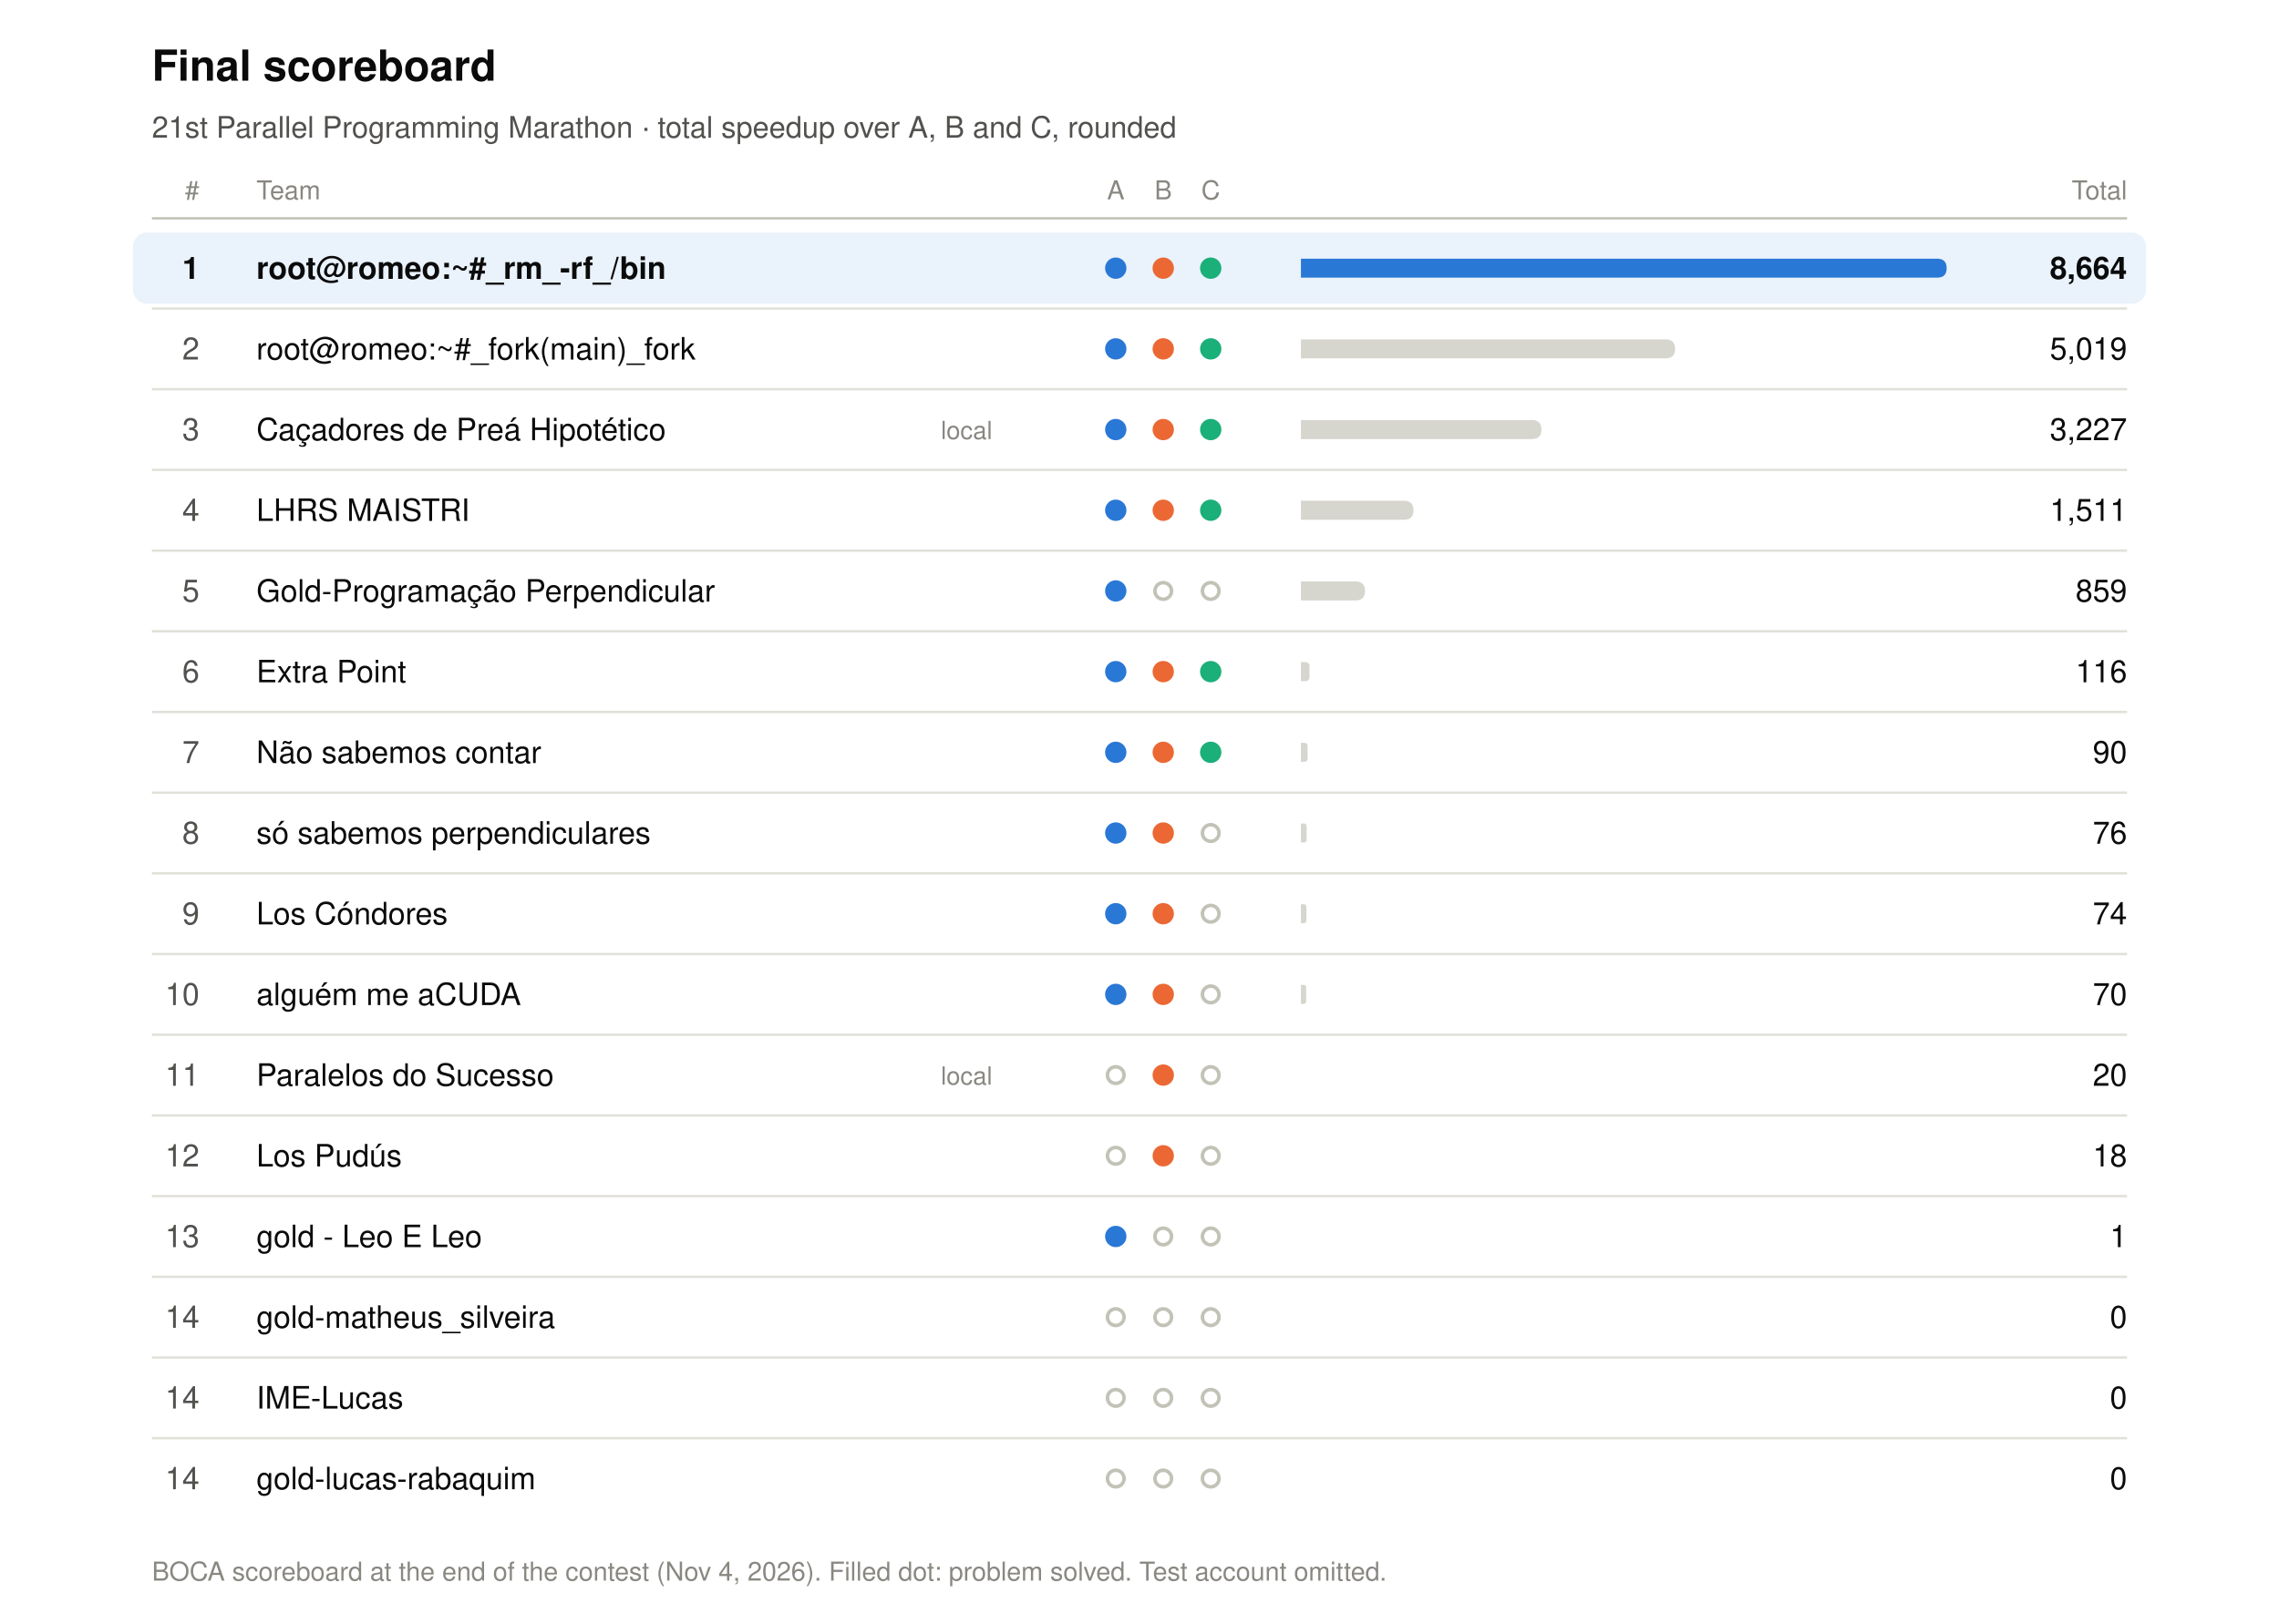
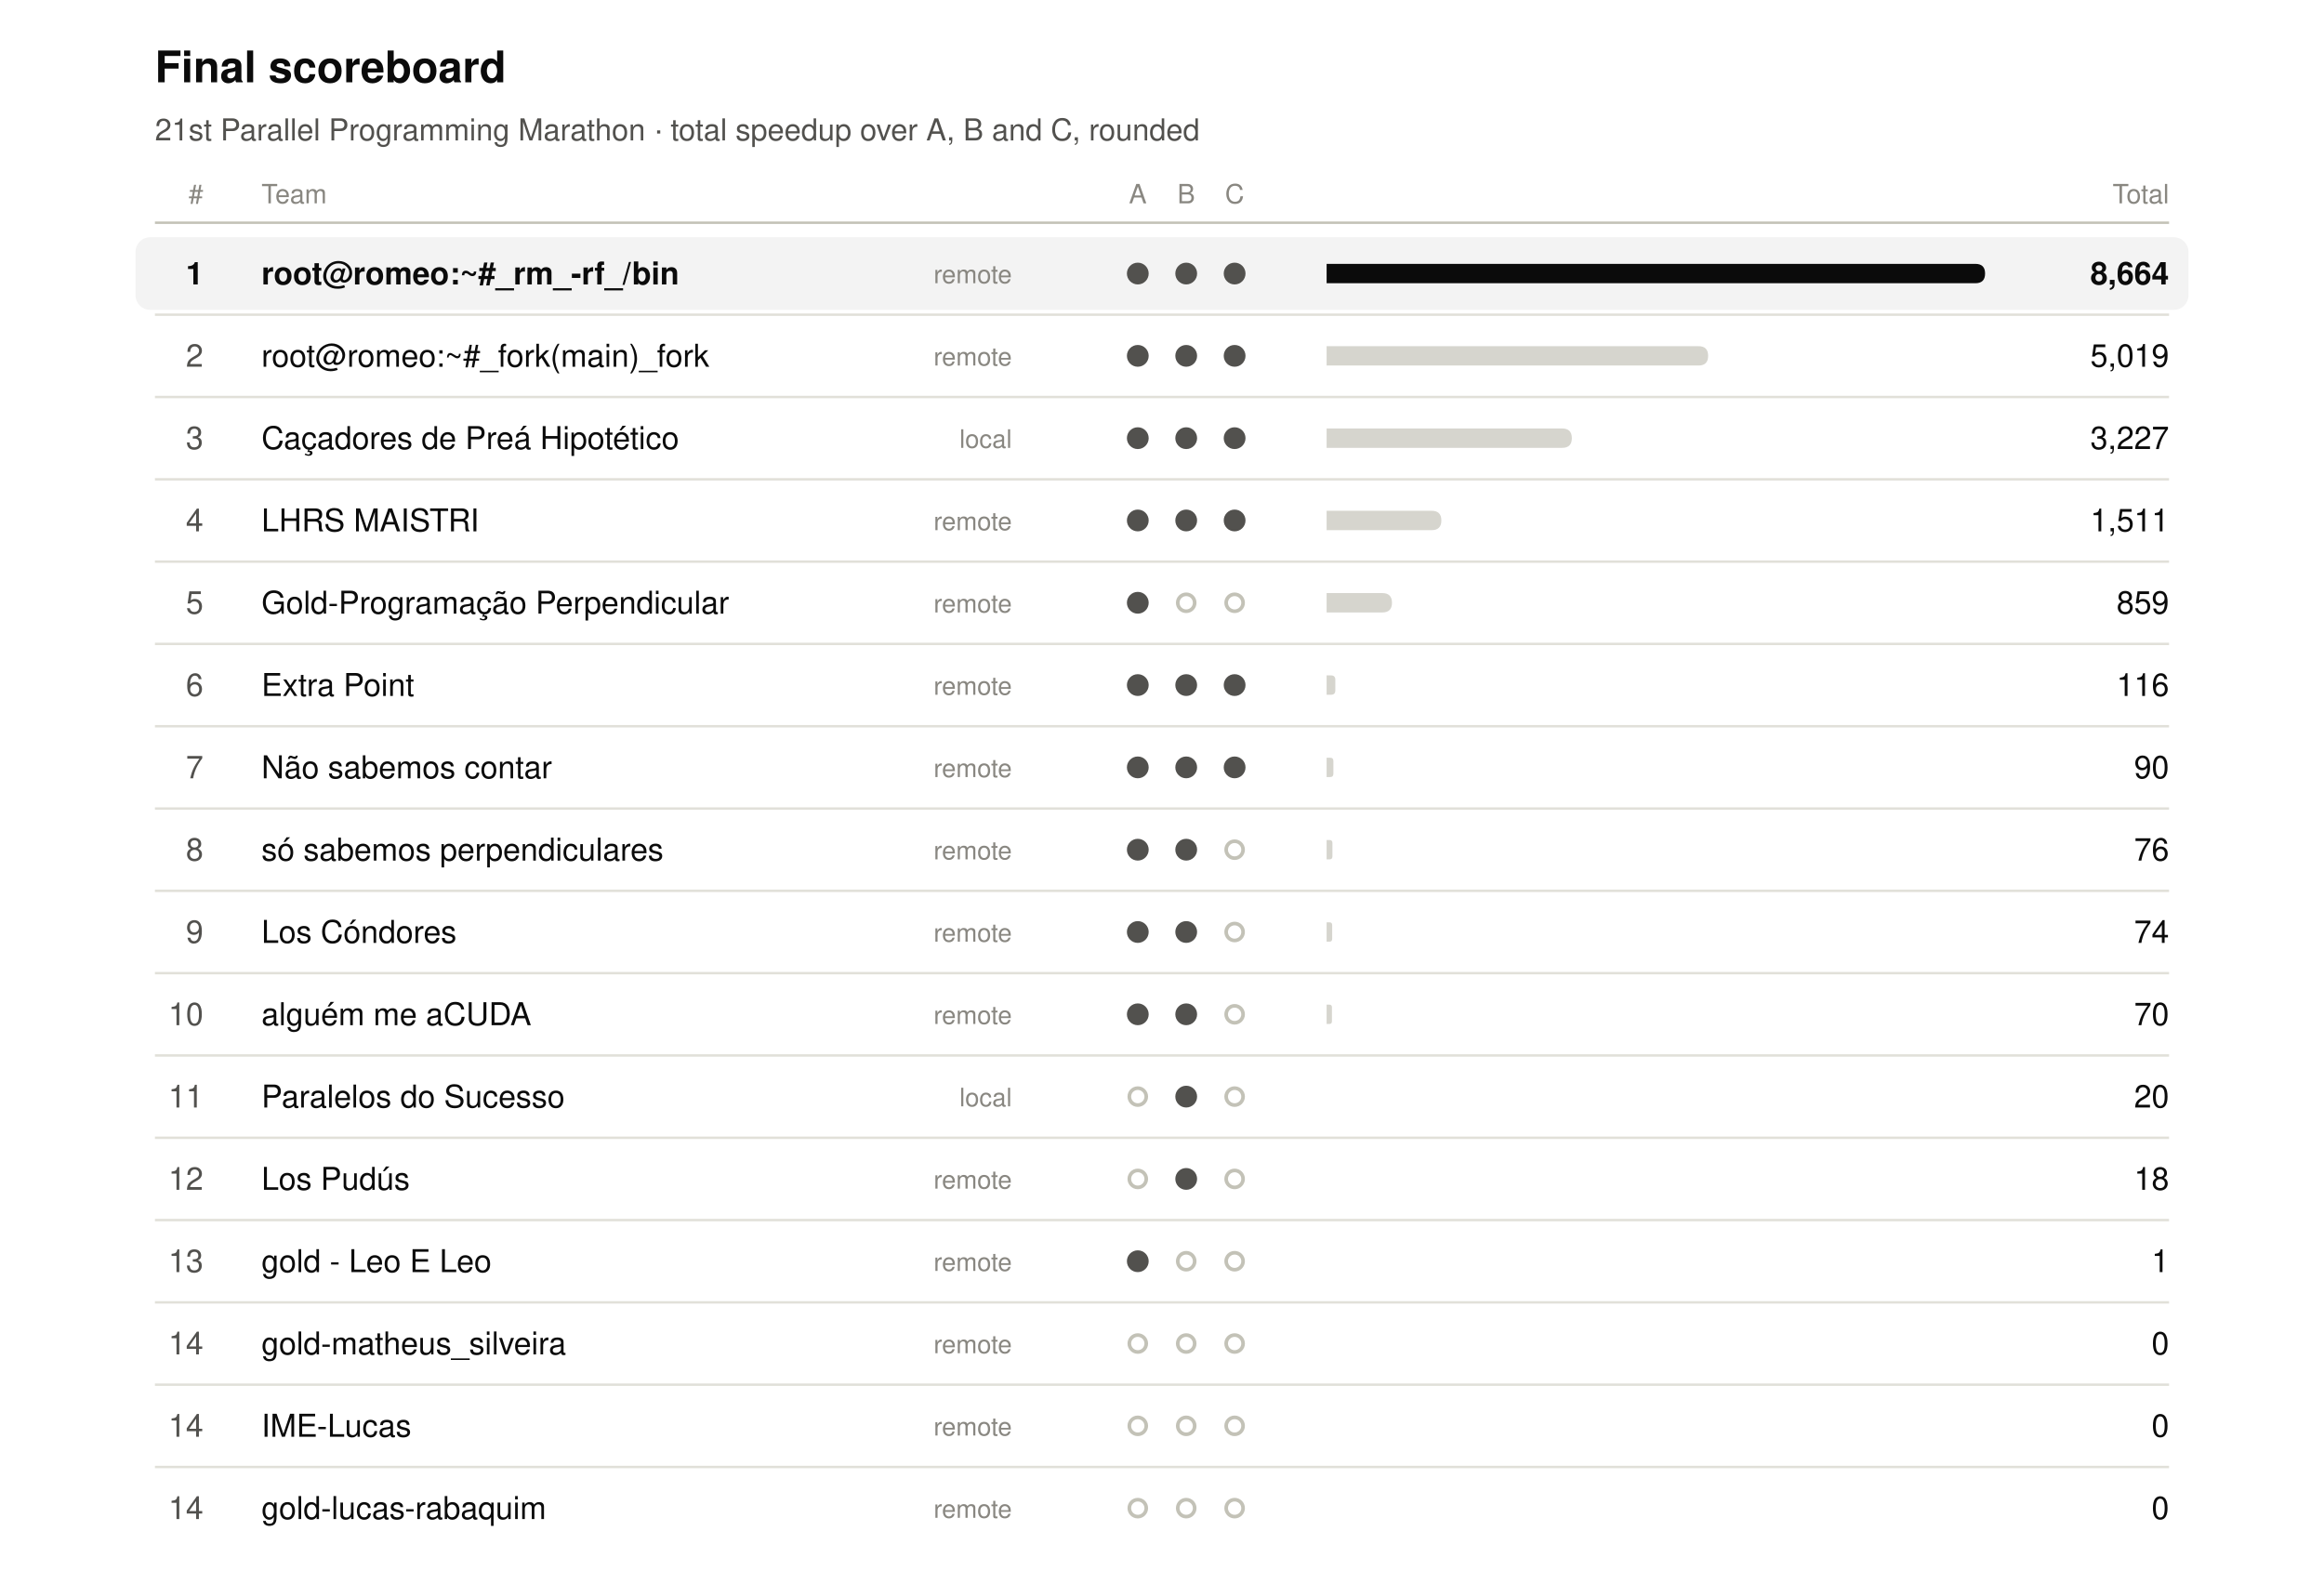
- <svg xmlns="http://www.w3.org/2000/svg" width="960" height="684" viewBox="0 0 960 684" font-family="system-ui, -apple-system, &quot;Segoe UI&quot;, Helvetica, Arial, sans-serif" role="img" aria-label="Final BOCA scoreboard">
+ <svg xmlns="http://www.w3.org/2000/svg" width="960" height="654" viewBox="0 0 960 654" font-family="system-ui, -apple-system, &quot;Segoe UI&quot;, Helvetica, Arial, sans-serif" role="img" aria-label="Final BOCA scoreboard">
  <text x="64" y="34" font-size="18" font-weight="600" fill="#0b0b0b">Final scoreboard</text>
  <text x="64" y="58" font-size="12.5" fill="#52514e">21st Parallel Programming Marathon · total speedup over A, B and C, rounded</text>
  <text x="84" y="84" font-size="11" fill="#898781" text-anchor="end">#</text>
  <text x="108" y="84" font-size="11" fill="#898781">Team</text>
  <text x="470" y="84" font-size="11" fill="#898781" text-anchor="middle">A</text>
  <text x="490" y="84" font-size="11" fill="#898781" text-anchor="middle">B</text>
  <text x="510" y="84" font-size="11" fill="#898781" text-anchor="middle">C</text>
  <text x="896" y="84" font-size="11" fill="#898781" text-anchor="end">Total</text>
  <line x1="64" x2="896" y1="92" y2="92" stroke="#c3c2b7" stroke-width="1" />
-   <rect x="56" y="98" width="848" height="30" rx="6" fill="#2a78d6" fill-opacity="0.10" />
+   <rect x="56" y="98" width="848" height="30" rx="6" fill="#0b0b0b" fill-opacity="0.05" />
  <text x="84" y="117.5" font-size="13" font-weight="600" fill="#0b0b0b" text-anchor="end" style="font-variant-numeric: tabular-nums">1</text>
  <text x="108" y="117.5" font-size="13" font-weight="600" fill="#0b0b0b">root@romeo:~#_rm_-rf_/bin</text>
-   <circle cx="470" cy="113.0" r="4.5" fill="#2a78d6" />
-   <circle cx="490" cy="113.0" r="4.5" fill="#eb6834" />
-   <circle cx="510" cy="113.0" r="4.5" fill="#1baf7a" />
-   <path d="M548,109.0 H816.0 Q820.0,109.0 820.0,113.0 V113.0 Q820.0,117.0 816.0,117.0 H548 Z" fill="#2a78d6" />
+   <text x="418" y="117.0" font-size="10.5" fill="#898781" text-anchor="end">remote</text>
+   <circle cx="470" cy="113.0" r="4.5" fill="#52514e" />
+   <circle cx="490" cy="113.0" r="4.5" fill="#52514e" />
+   <circle cx="510" cy="113.0" r="4.5" fill="#52514e" />
+   <path d="M548,109.0 H816.0 Q820.0,109.0 820.0,113.0 V113.0 Q820.0,117.0 816.0,117.0 H548 Z" fill="#0b0b0b" />
  <text x="896" y="117.5" font-size="13" font-weight="600" fill="#0b0b0b" text-anchor="end" style="font-variant-numeric: tabular-nums">8,664</text>
  <line x1="64" x2="896" y1="130" y2="130" stroke="#e1e0d9" stroke-width="1" />
  <text x="84" y="151.5" font-size="13" fill="#52514e" text-anchor="end" style="font-variant-numeric: tabular-nums">2</text>
  <text x="108" y="151.5" font-size="13" fill="#0b0b0b">root@romeo:~#_fork(main)_fork</text>
-   <circle cx="470" cy="147.0" r="4.5" fill="#2a78d6" />
-   <circle cx="490" cy="147.0" r="4.5" fill="#eb6834" />
-   <circle cx="510" cy="147.0" r="4.5" fill="#1baf7a" />
+   <text x="418" y="151.0" font-size="10.5" fill="#898781" text-anchor="end">remote</text>
+   <circle cx="470" cy="147.0" r="4.5" fill="#52514e" />
+   <circle cx="490" cy="147.0" r="4.5" fill="#52514e" />
+   <circle cx="510" cy="147.0" r="4.5" fill="#52514e" />
  <path d="M548,143.0 H701.6 Q705.6,143.0 705.6,147.0 V147.0 Q705.6,151.0 701.6,151.0 H548 Z" fill="#d6d5ce" />
  <text x="896" y="151.5" font-size="13" fill="#0b0b0b" text-anchor="end" style="font-variant-numeric: tabular-nums">5,019</text>
  <line x1="64" x2="896" y1="164" y2="164" stroke="#e1e0d9" stroke-width="1" />
  <text x="84" y="185.5" font-size="13" fill="#52514e" text-anchor="end" style="font-variant-numeric: tabular-nums">3</text>
  <text x="108" y="185.5" font-size="13" fill="#0b0b0b">Caçadores de Preá Hipotético</text>
  <text x="418" y="185.0" font-size="10.5" fill="#898781" text-anchor="end">local</text>
-   <circle cx="470" cy="181.0" r="4.5" fill="#2a78d6" />
-   <circle cx="490" cy="181.0" r="4.5" fill="#eb6834" />
-   <circle cx="510" cy="181.0" r="4.5" fill="#1baf7a" />
+   <circle cx="470" cy="181.0" r="4.5" fill="#52514e" />
+   <circle cx="490" cy="181.0" r="4.5" fill="#52514e" />
+   <circle cx="510" cy="181.0" r="4.5" fill="#52514e" />
  <path d="M548,177.0 H645.3 Q649.3,177.0 649.3,181.0 V181.0 Q649.3,185.0 645.3,185.0 H548 Z" fill="#d6d5ce" />
  <text x="896" y="185.5" font-size="13" fill="#0b0b0b" text-anchor="end" style="font-variant-numeric: tabular-nums">3,227</text>
  <line x1="64" x2="896" y1="198" y2="198" stroke="#e1e0d9" stroke-width="1" />
  <text x="84" y="219.5" font-size="13" fill="#52514e" text-anchor="end" style="font-variant-numeric: tabular-nums">4</text>
  <text x="108" y="219.5" font-size="13" fill="#0b0b0b">LHRS MAISTRI</text>
-   <circle cx="470" cy="215.0" r="4.5" fill="#2a78d6" />
-   <circle cx="490" cy="215.0" r="4.5" fill="#eb6834" />
-   <circle cx="510" cy="215.0" r="4.5" fill="#1baf7a" />
+   <text x="418" y="219.0" font-size="10.5" fill="#898781" text-anchor="end">remote</text>
+   <circle cx="470" cy="215.0" r="4.5" fill="#52514e" />
+   <circle cx="490" cy="215.0" r="4.5" fill="#52514e" />
+   <circle cx="510" cy="215.0" r="4.5" fill="#52514e" />
  <path d="M548,211.0 H591.4 Q595.4,211.0 595.4,215.0 V215.0 Q595.4,219.0 591.4,219.0 H548 Z" fill="#d6d5ce" />
  <text x="896" y="219.5" font-size="13" fill="#0b0b0b" text-anchor="end" style="font-variant-numeric: tabular-nums">1,511</text>
  <line x1="64" x2="896" y1="232" y2="232" stroke="#e1e0d9" stroke-width="1" />
  <text x="84" y="253.5" font-size="13" fill="#52514e" text-anchor="end" style="font-variant-numeric: tabular-nums">5</text>
  <text x="108" y="253.5" font-size="13" fill="#0b0b0b">Gold-Programação Perpendicular</text>
-   <circle cx="470" cy="249.0" r="4.5" fill="#2a78d6" />
+   <text x="418" y="253.0" font-size="10.5" fill="#898781" text-anchor="end">remote</text>
+   <circle cx="470" cy="249.0" r="4.5" fill="#52514e" />
  <circle cx="490" cy="249.0" r="3.5" fill="none" stroke="#c3c2b7" stroke-width="1.5" />
  <circle cx="510" cy="249.0" r="3.5" fill="none" stroke="#c3c2b7" stroke-width="1.5" />
  <path d="M548,245.0 H571.0 Q575.0,245.0 575.0,249.0 V249.0 Q575.0,253.0 571.0,253.0 H548 Z" fill="#d6d5ce" />
  <text x="896" y="253.5" font-size="13" fill="#0b0b0b" text-anchor="end" style="font-variant-numeric: tabular-nums">859</text>
  <line x1="64" x2="896" y1="266" y2="266" stroke="#e1e0d9" stroke-width="1" />
  <text x="84" y="287.5" font-size="13" fill="#52514e" text-anchor="end" style="font-variant-numeric: tabular-nums">6</text>
  <text x="108" y="287.5" font-size="13" fill="#0b0b0b">Extra Point</text>
-   <circle cx="470" cy="283.0" r="4.5" fill="#2a78d6" />
-   <circle cx="490" cy="283.0" r="4.5" fill="#eb6834" />
-   <circle cx="510" cy="283.0" r="4.5" fill="#1baf7a" />
+   <text x="418" y="287.0" font-size="10.5" fill="#898781" text-anchor="end">remote</text>
+   <circle cx="470" cy="283.0" r="4.5" fill="#52514e" />
+   <circle cx="490" cy="283.0" r="4.5" fill="#52514e" />
+   <circle cx="510" cy="283.0" r="4.5" fill="#52514e" />
  <path d="M548,279.0 H549.8 Q551.6,279.0 551.6,280.8 V285.2 Q551.6,287.0 549.8,287.0 H548 Z" fill="#d6d5ce" />
  <text x="896" y="287.5" font-size="13" fill="#0b0b0b" text-anchor="end" style="font-variant-numeric: tabular-nums">116</text>
  <line x1="64" x2="896" y1="300" y2="300" stroke="#e1e0d9" stroke-width="1" />
  <text x="84" y="321.5" font-size="13" fill="#52514e" text-anchor="end" style="font-variant-numeric: tabular-nums">7</text>
  <text x="108" y="321.5" font-size="13" fill="#0b0b0b">Não sabemos contar</text>
-   <circle cx="470" cy="317.0" r="4.5" fill="#2a78d6" />
-   <circle cx="490" cy="317.0" r="4.5" fill="#eb6834" />
-   <circle cx="510" cy="317.0" r="4.5" fill="#1baf7a" />
+   <text x="418" y="321.0" font-size="10.5" fill="#898781" text-anchor="end">remote</text>
+   <circle cx="470" cy="317.0" r="4.5" fill="#52514e" />
+   <circle cx="490" cy="317.0" r="4.5" fill="#52514e" />
+   <circle cx="510" cy="317.0" r="4.5" fill="#52514e" />
  <path d="M548,313.0 H549.4 Q550.8,313.0 550.8,314.4 V319.6 Q550.8,321.0 549.4,321.0 H548 Z" fill="#d6d5ce" />
  <text x="896" y="321.5" font-size="13" fill="#0b0b0b" text-anchor="end" style="font-variant-numeric: tabular-nums">90</text>
  <line x1="64" x2="896" y1="334" y2="334" stroke="#e1e0d9" stroke-width="1" />
  <text x="84" y="355.5" font-size="13" fill="#52514e" text-anchor="end" style="font-variant-numeric: tabular-nums">8</text>
  <text x="108" y="355.5" font-size="13" fill="#0b0b0b">só sabemos perpendiculares</text>
-   <circle cx="470" cy="351.0" r="4.5" fill="#2a78d6" />
-   <circle cx="490" cy="351.0" r="4.5" fill="#eb6834" />
+   <text x="418" y="355.0" font-size="10.5" fill="#898781" text-anchor="end">remote</text>
+   <circle cx="470" cy="351.0" r="4.5" fill="#52514e" />
+   <circle cx="490" cy="351.0" r="4.5" fill="#52514e" />
  <circle cx="510" cy="351.0" r="3.5" fill="none" stroke="#c3c2b7" stroke-width="1.5" />
  <path d="M548,347.0 H549.2 Q550.4,347.0 550.4,348.2 V353.8 Q550.4,355.0 549.2,355.0 H548 Z" fill="#d6d5ce" />
  <text x="896" y="355.5" font-size="13" fill="#0b0b0b" text-anchor="end" style="font-variant-numeric: tabular-nums">76</text>
  <line x1="64" x2="896" y1="368" y2="368" stroke="#e1e0d9" stroke-width="1" />
  <text x="84" y="389.5" font-size="13" fill="#52514e" text-anchor="end" style="font-variant-numeric: tabular-nums">9</text>
  <text x="108" y="389.5" font-size="13" fill="#0b0b0b">Los Cóndores</text>
-   <circle cx="470" cy="385.0" r="4.5" fill="#2a78d6" />
-   <circle cx="490" cy="385.0" r="4.5" fill="#eb6834" />
+   <text x="418" y="389.0" font-size="10.5" fill="#898781" text-anchor="end">remote</text>
+   <circle cx="470" cy="385.0" r="4.5" fill="#52514e" />
+   <circle cx="490" cy="385.0" r="4.5" fill="#52514e" />
  <circle cx="510" cy="385.0" r="3.5" fill="none" stroke="#c3c2b7" stroke-width="1.5" />
  <path d="M548,381.0 H549.2 Q550.3,381.0 550.3,382.2 V387.8 Q550.3,389.0 549.2,389.0 H548 Z" fill="#d6d5ce" />
  <text x="896" y="389.5" font-size="13" fill="#0b0b0b" text-anchor="end" style="font-variant-numeric: tabular-nums">74</text>
  <line x1="64" x2="896" y1="402" y2="402" stroke="#e1e0d9" stroke-width="1" />
  <text x="84" y="423.5" font-size="13" fill="#52514e" text-anchor="end" style="font-variant-numeric: tabular-nums">10</text>
  <text x="108" y="423.5" font-size="13" fill="#0b0b0b">alguém me aCUDA</text>
-   <circle cx="470" cy="419.0" r="4.5" fill="#2a78d6" />
-   <circle cx="490" cy="419.0" r="4.5" fill="#eb6834" />
+   <text x="418" y="423.0" font-size="10.5" fill="#898781" text-anchor="end">remote</text>
+   <circle cx="470" cy="419.0" r="4.5" fill="#52514e" />
+   <circle cx="490" cy="419.0" r="4.5" fill="#52514e" />
  <circle cx="510" cy="419.0" r="3.5" fill="none" stroke="#c3c2b7" stroke-width="1.5" />
  <path d="M548,415.0 H549.1 Q550.2,415.0 550.2,416.1 V421.9 Q550.2,423.0 549.1,423.0 H548 Z" fill="#d6d5ce" />
  <text x="896" y="423.5" font-size="13" fill="#0b0b0b" text-anchor="end" style="font-variant-numeric: tabular-nums">70</text>
  <line x1="64" x2="896" y1="436" y2="436" stroke="#e1e0d9" stroke-width="1" />
  <text x="84" y="457.5" font-size="13" fill="#52514e" text-anchor="end" style="font-variant-numeric: tabular-nums">11</text>
  <text x="108" y="457.5" font-size="13" fill="#0b0b0b">Paralelos do Sucesso</text>
  <text x="418" y="457.0" font-size="10.5" fill="#898781" text-anchor="end">local</text>
  <circle cx="470" cy="453.0" r="3.5" fill="none" stroke="#c3c2b7" stroke-width="1.5" />
-   <circle cx="490" cy="453.0" r="4.5" fill="#eb6834" />
+   <circle cx="490" cy="453.0" r="4.5" fill="#52514e" />
  <circle cx="510" cy="453.0" r="3.5" fill="none" stroke="#c3c2b7" stroke-width="1.5" />
  <text x="896" y="457.5" font-size="13" fill="#0b0b0b" text-anchor="end" style="font-variant-numeric: tabular-nums">20</text>
  <line x1="64" x2="896" y1="470" y2="470" stroke="#e1e0d9" stroke-width="1" />
  <text x="84" y="491.5" font-size="13" fill="#52514e" text-anchor="end" style="font-variant-numeric: tabular-nums">12</text>
  <text x="108" y="491.5" font-size="13" fill="#0b0b0b">Los Pudús</text>
+   <text x="418" y="491.0" font-size="10.5" fill="#898781" text-anchor="end">remote</text>
  <circle cx="470" cy="487.0" r="3.5" fill="none" stroke="#c3c2b7" stroke-width="1.5" />
-   <circle cx="490" cy="487.0" r="4.5" fill="#eb6834" />
+   <circle cx="490" cy="487.0" r="4.5" fill="#52514e" />
  <circle cx="510" cy="487.0" r="3.5" fill="none" stroke="#c3c2b7" stroke-width="1.5" />
  <text x="896" y="491.5" font-size="13" fill="#0b0b0b" text-anchor="end" style="font-variant-numeric: tabular-nums">18</text>
  <line x1="64" x2="896" y1="504" y2="504" stroke="#e1e0d9" stroke-width="1" />
  <text x="84" y="525.5" font-size="13" fill="#52514e" text-anchor="end" style="font-variant-numeric: tabular-nums">13</text>
  <text x="108" y="525.5" font-size="13" fill="#0b0b0b">gold - Leo E Leo</text>
-   <circle cx="470" cy="521.0" r="4.5" fill="#2a78d6" />
+   <text x="418" y="525.0" font-size="10.5" fill="#898781" text-anchor="end">remote</text>
+   <circle cx="470" cy="521.0" r="4.5" fill="#52514e" />
  <circle cx="490" cy="521.0" r="3.5" fill="none" stroke="#c3c2b7" stroke-width="1.5" />
  <circle cx="510" cy="521.0" r="3.5" fill="none" stroke="#c3c2b7" stroke-width="1.5" />
  <text x="896" y="525.5" font-size="13" fill="#0b0b0b" text-anchor="end" style="font-variant-numeric: tabular-nums">1</text>
  <line x1="64" x2="896" y1="538" y2="538" stroke="#e1e0d9" stroke-width="1" />
  <text x="84" y="559.5" font-size="13" fill="#52514e" text-anchor="end" style="font-variant-numeric: tabular-nums">14</text>
  <text x="108" y="559.5" font-size="13" fill="#0b0b0b">gold-matheus_silveira</text>
+   <text x="418" y="559.0" font-size="10.5" fill="#898781" text-anchor="end">remote</text>
  <circle cx="470" cy="555.0" r="3.5" fill="none" stroke="#c3c2b7" stroke-width="1.5" />
  <circle cx="490" cy="555.0" r="3.5" fill="none" stroke="#c3c2b7" stroke-width="1.5" />
  <circle cx="510" cy="555.0" r="3.5" fill="none" stroke="#c3c2b7" stroke-width="1.5" />
  <text x="896" y="559.5" font-size="13" fill="#0b0b0b" text-anchor="end" style="font-variant-numeric: tabular-nums">0</text>
  <line x1="64" x2="896" y1="572" y2="572" stroke="#e1e0d9" stroke-width="1" />
  <text x="84" y="593.5" font-size="13" fill="#52514e" text-anchor="end" style="font-variant-numeric: tabular-nums">14</text>
  <text x="108" y="593.5" font-size="13" fill="#0b0b0b">IME-Lucas</text>
+   <text x="418" y="593.0" font-size="10.5" fill="#898781" text-anchor="end">remote</text>
  <circle cx="470" cy="589.0" r="3.5" fill="none" stroke="#c3c2b7" stroke-width="1.5" />
  <circle cx="490" cy="589.0" r="3.5" fill="none" stroke="#c3c2b7" stroke-width="1.5" />
  <circle cx="510" cy="589.0" r="3.5" fill="none" stroke="#c3c2b7" stroke-width="1.5" />
  <text x="896" y="593.5" font-size="13" fill="#0b0b0b" text-anchor="end" style="font-variant-numeric: tabular-nums">0</text>
  <line x1="64" x2="896" y1="606" y2="606" stroke="#e1e0d9" stroke-width="1" />
  <text x="84" y="627.5" font-size="13" fill="#52514e" text-anchor="end" style="font-variant-numeric: tabular-nums">14</text>
  <text x="108" y="627.5" font-size="13" fill="#0b0b0b">gold-lucas-rabaquim</text>
+   <text x="418" y="627.0" font-size="10.5" fill="#898781" text-anchor="end">remote</text>
  <circle cx="470" cy="623.0" r="3.5" fill="none" stroke="#c3c2b7" stroke-width="1.5" />
  <circle cx="490" cy="623.0" r="3.5" fill="none" stroke="#c3c2b7" stroke-width="1.5" />
  <circle cx="510" cy="623.0" r="3.5" fill="none" stroke="#c3c2b7" stroke-width="1.5" />
  <text x="896" y="627.5" font-size="13" fill="#0b0b0b" text-anchor="end" style="font-variant-numeric: tabular-nums">0</text>
-   <text x="64" y="666" font-size="11" fill="#898781">BOCA scoreboard at the end of the contest (Nov 4, 2026). Filled dot: problem solved. Test account omitted.</text>
</svg>
